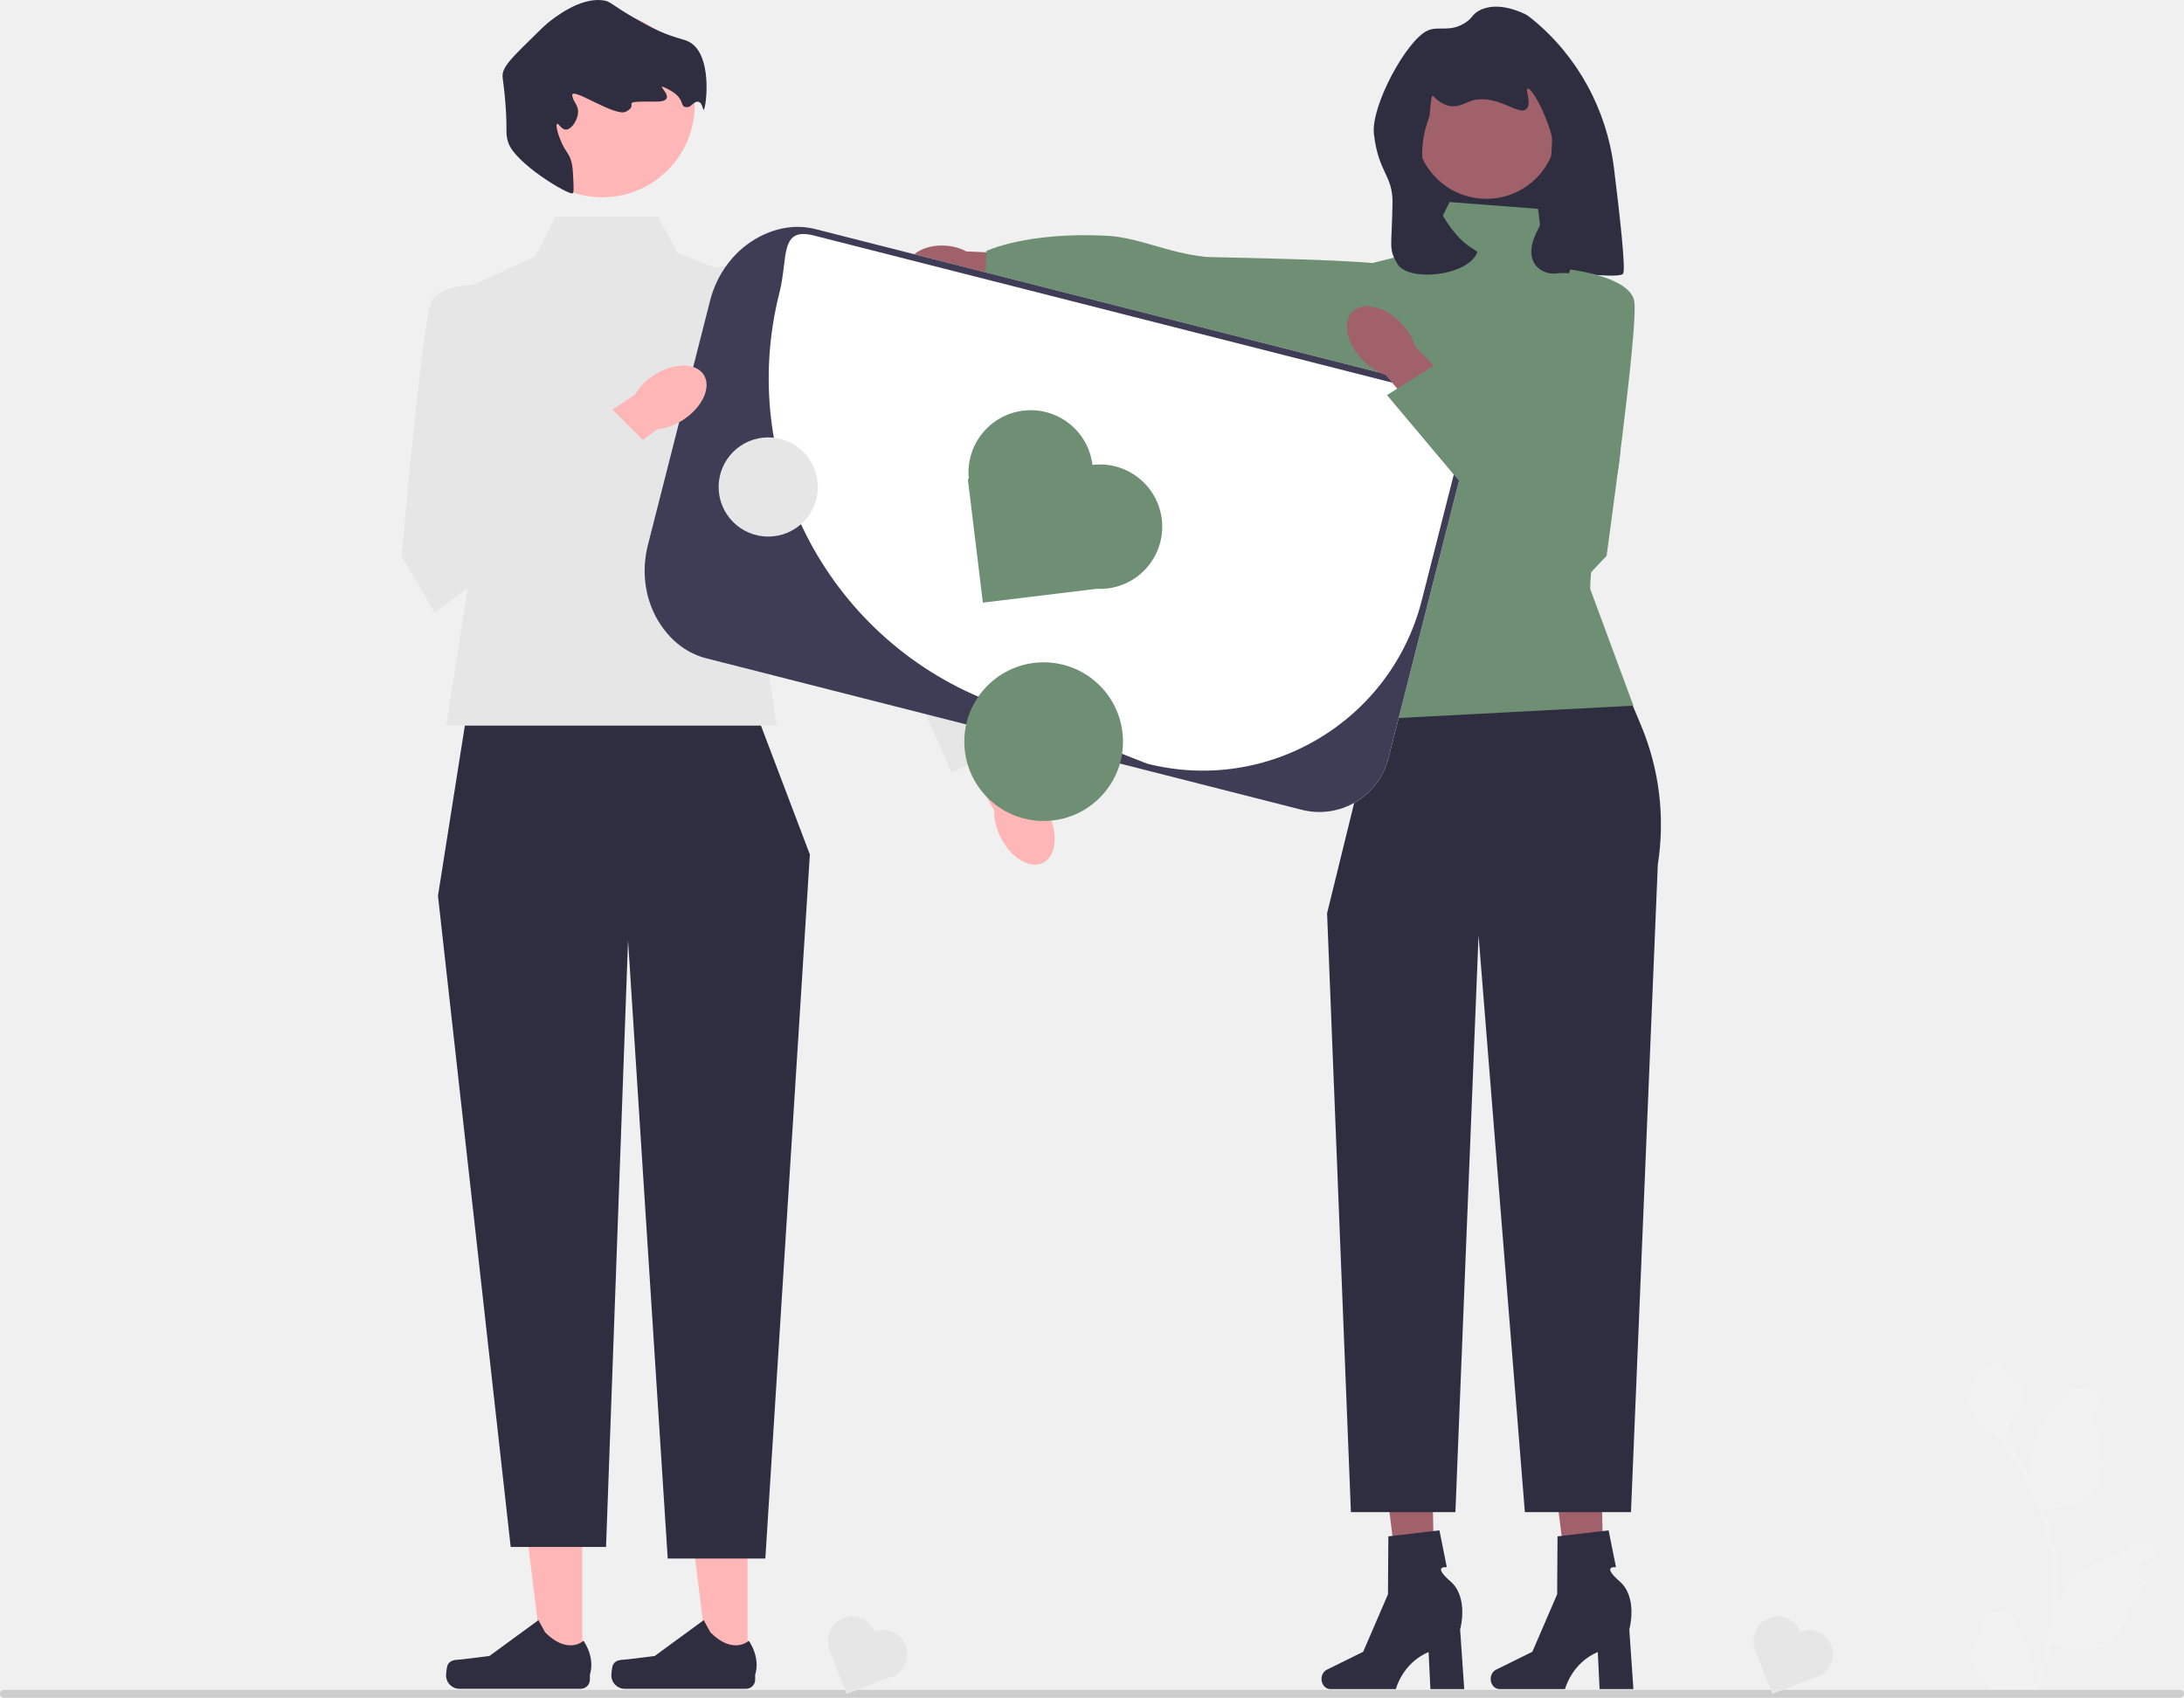
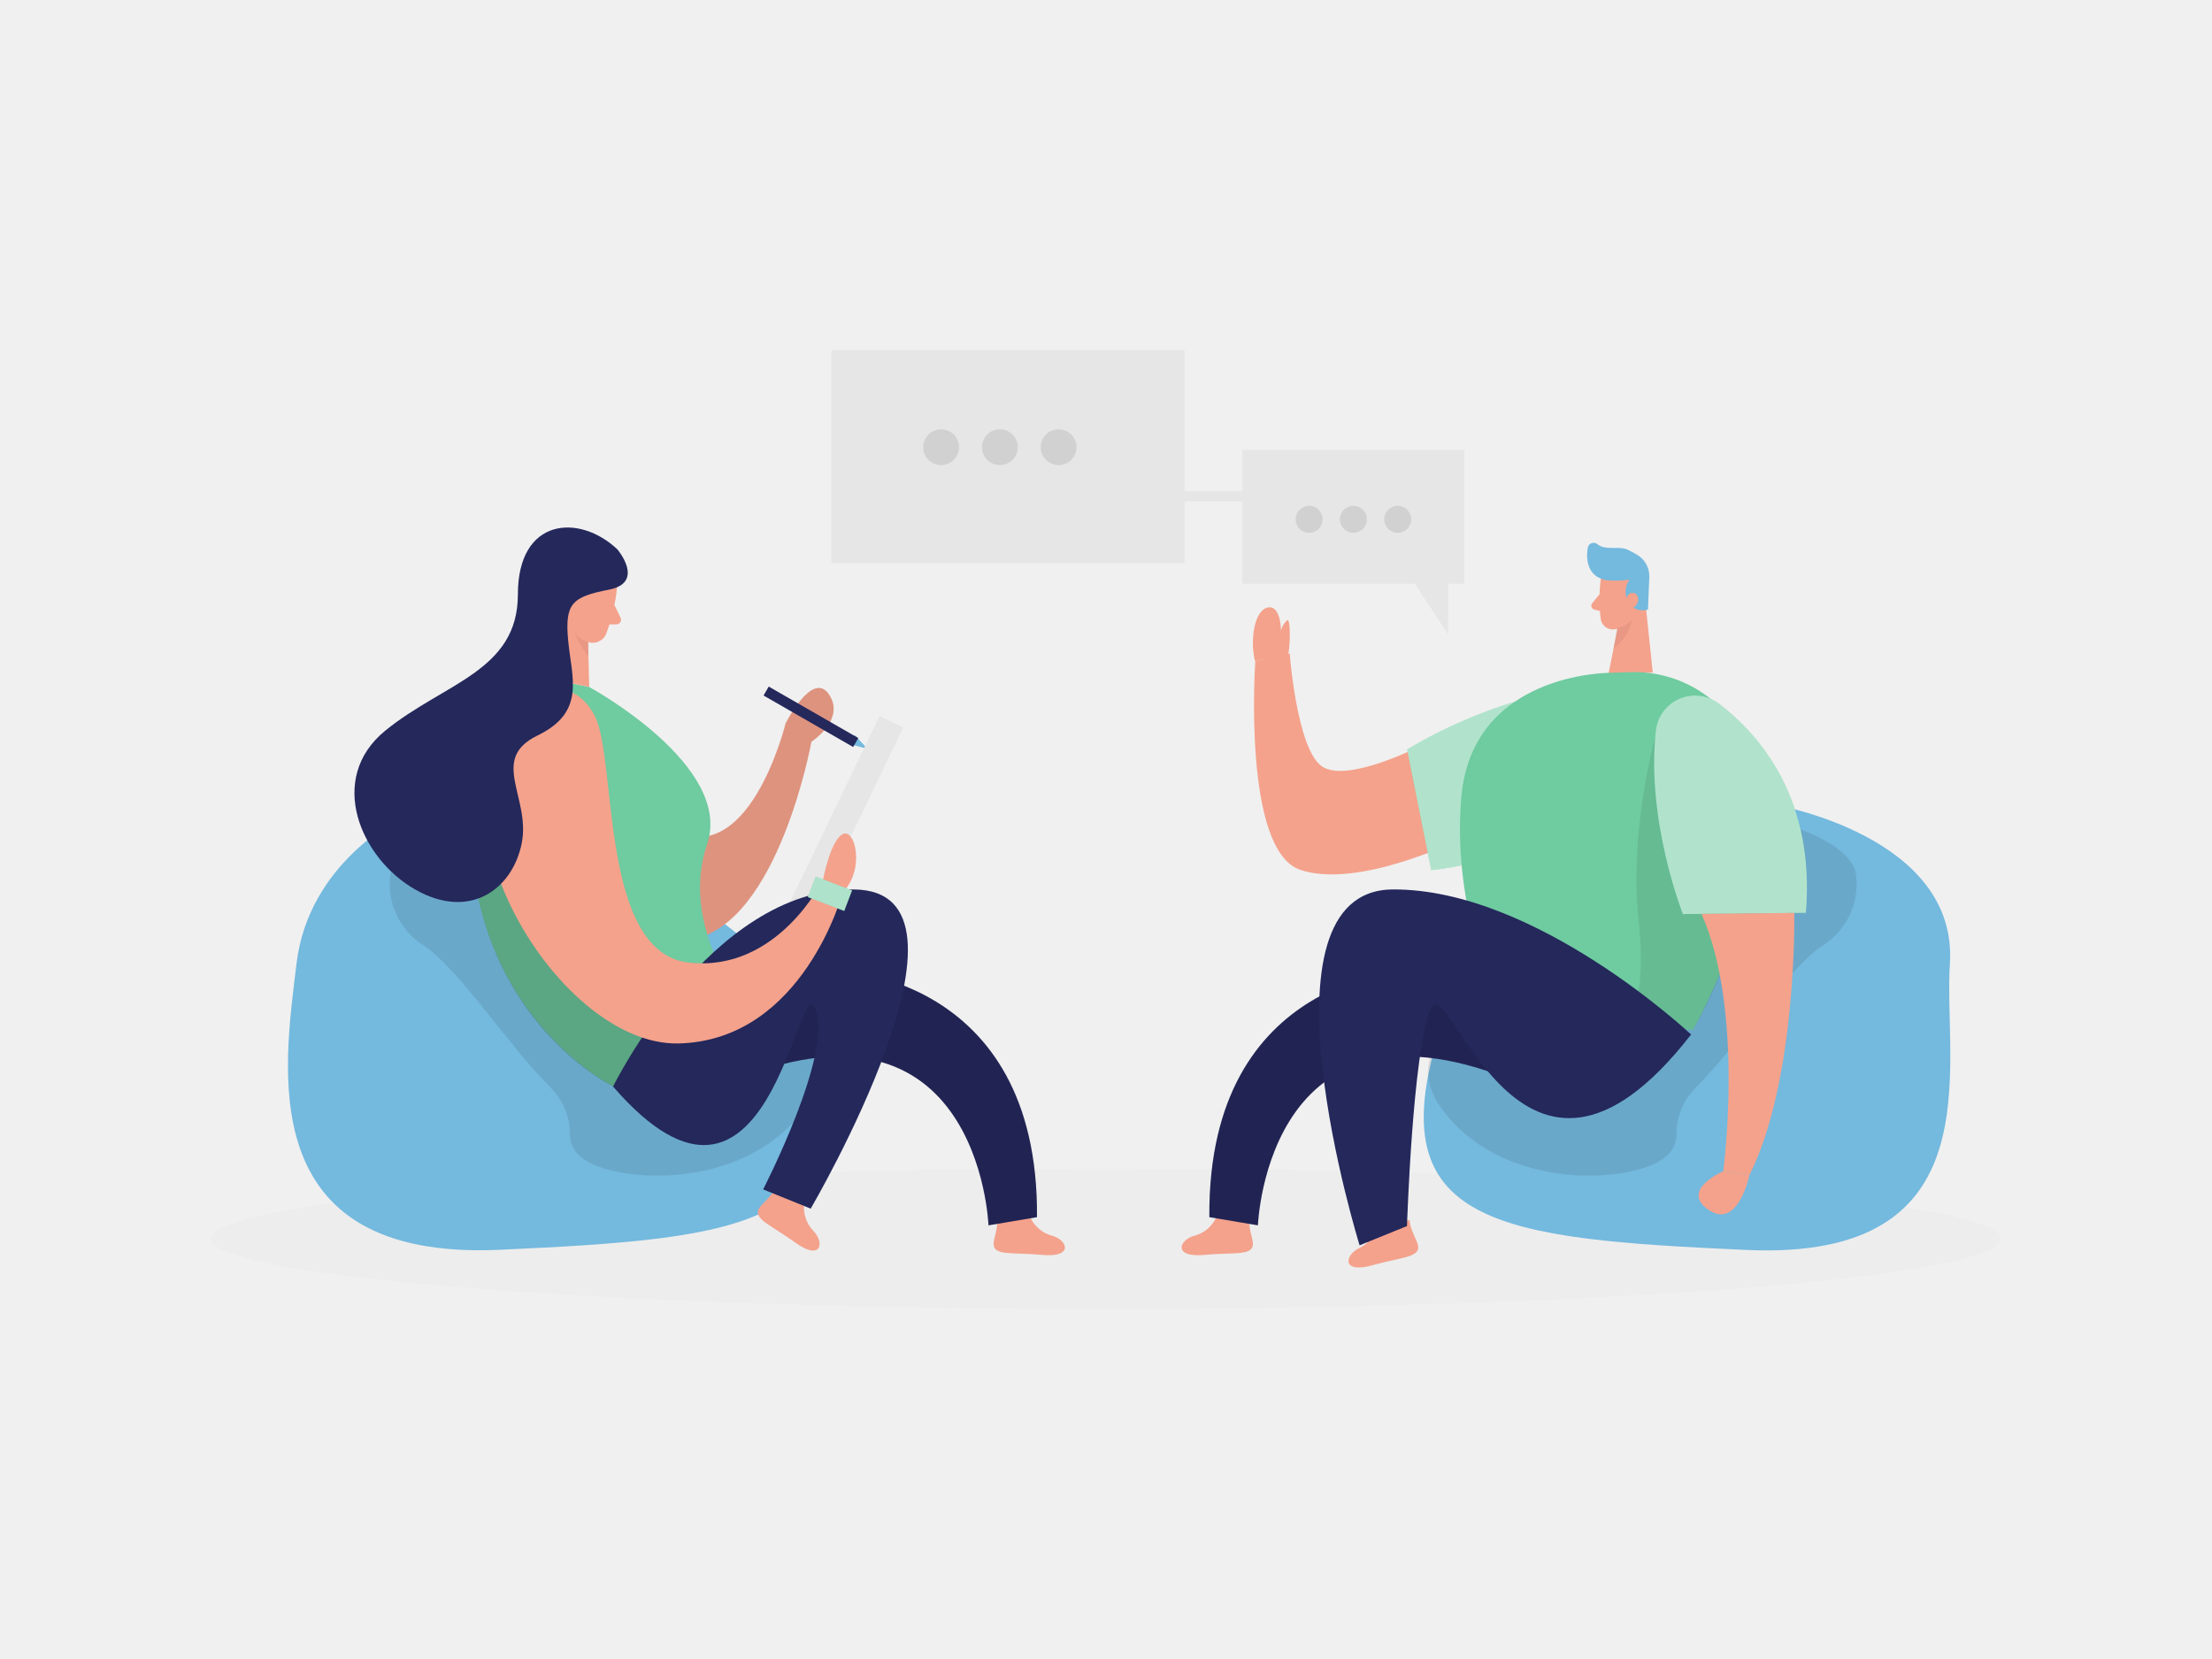
- <svg xmlns="http://www.w3.org/2000/svg" viewBox="0 0 660.67 513.668">
-   <polygon fill="#2f2e41" points="476.607 95.103 428.219 95.103 428.219 17.887 476.607 33.33 476.607 95.103" />
-   <g>
-     <polygon fill="#a0616a" points="485.198 487.151 475.212 487.387 469.646 442.524 484.382 442.175 485.198 487.151" />
-     <path d="M450.938,507.984h0c0,1.687,1.197,3.054,2.674,3.054h19.821s1.951-7.841,9.903-11.215l.549,11.215h10.225l-1.239-18.033s2.735-9.648-2.945-14.579c-5.681-4.932-1.08-4.245-1.08-4.245l-2.235-11.161-15.451,1.817-.114,17.52-7.498,17.391-10.998,5.433c-.979,.484-1.613,1.585-1.613,2.804l-0,0,0,0Z" fill="#2f2e41" />
-   </g>
-   <g>
-     <polygon fill="#a0616a" points="434.02 487.151 424.034 487.387 418.468 442.524 433.204 442.175 434.02 487.151" />
-     <path d="M399.76,507.984h0c0,1.687,1.197,3.054,2.674,3.054h19.821s1.951-7.841,9.903-11.215l.549,11.215h10.225l-1.239-18.033s2.735-9.648-2.945-14.579c-5.681-4.932-1.08-4.245-1.08-4.245l-2.235-11.161-15.451,1.817-.114,17.52-7.498,17.391-10.998,5.433c-.979,.484-1.613,1.585-1.613,2.804l-0,0,0,0Z" fill="#2f2e41" />
-   </g>
-   <path d="M479.696,179.525l-63.832,38.093-14.414,58.684,7.207,181.2h31.608l7-174.508,14.012,174.508h32.102l8.12-195.966c2.236-14.242,.471-28.824-5.097-42.121l-16.706-39.89v0Z" fill="#2f2e41" />
-   <path d="M465.282,63.187l-26.768-2.059-7.207,14.414-20.591,5.148-5.148,63.832c10.183,26.458,16.576,51.741,10.295,73.098l78.245-4.118-13.064-35.325s-.32-13.064,6.887-30.566-4.118-62.802-4.118-62.802l-16.473-4.118-2.059-17.502h0Z" fill="#6e8f73" />
-   <g>
-     <path d="M285.045,88.017c2.606,.081,5.015-.434,6.91-1.356l24.781,2.338,.767-11.825-25.221-1.098c-1.834-1.037-4.206-1.7-6.812-1.781-5.954-.184-10.877,2.738-10.994,6.527s4.614,7.011,10.569,7.195h0Z" fill="#a0616a" />
-     <path d="M431.638,124.115s-.875-37.669-9.137-43.323c-3.407-2.332-55.798-2.861-57.707-3.059-11.771-1.22-20.146-5.893-30.057-6.405-24.151-1.248-36.361,4.613-36.361,4.613l-.426,12.094,133.688,36.081h0Z" fill="#6e8f73" />
-   </g>
-   <circle cx="449.618" cy="38.778" fill="#a0616a" id="b" r="21.374" />
-   <path d="M443.135,6.95c-4.597,2.898-7.964,.823-11.248,2.285-6.416,2.856-17.248,22.913-16.271,31.31,1.383,11.893,5.755,12.382,5.624,20.915-.209,13.701-1.298,13.644,1.508,18.428,3.121,5.321,20.797,3.876,24.078-3.339,.647-1.424-6.544-.864-14.489-19.539-3.987-9.371-1.37-17.911,0-21.62,.321-.869,.467-7.034,1.151-6.35,6,6,9.363,1.614,12.986,1.111,7.435-1.033,13.035,4.966,15.291,2.812,1.679-1.603-.463-5.84,.351-6.151,.868-.332,3.742,4.316,5.624,9.315,1.214,3.224,1.82,4.836,1.758,6.679-.194,5.691-1.645,21.826-4.216,26.56-5.552,10.224,1.439,14.081,5.798,13.336,3.521-.602,19.089,1.769,19.941,.048,.759-1.533-.975-17.299-2.797-31.956-2.19-17.617-10.967-33.806-24.728-45.021-.807-.658-1.409-1.109-1.731-1.281-.762-.408-8.621-4.489-14.412-1.23-2.132,1.2-1.785,2.157-4.218,3.691l-0-0Z" fill="#2f2e41" />
-   <g>
-     <polygon fill="#ffb6b6" points="176.137 503.837 164.278 503.836 158.636 458.093 176.139 458.094 176.137 503.837" />
-     <path d="M135.506,503.568h0c-.369,.622-.564,2.629-.564,3.352h0c0,2.223,1.802,4.025,4.025,4.025h36.726c1.516,0,2.746-1.229,2.746-2.746v-1.529s1.817-4.596-1.924-10.26c0,0-4.649,4.435-11.596-2.512l-2.049-3.711-14.829,10.845-8.219,1.012c-1.798,.221-3.392-.034-4.317,1.523h-0Z" fill="#2f2e41" />
-   </g>
-   <g>
-     <polygon fill="#ffb6b6" points="226.137 503.837 214.278 503.836 208.636 458.093 226.139 458.094 226.137 503.837" />
-     <path d="M185.506,503.568h0c-.369,.622-.564,2.629-.564,3.352h0c0,2.223,1.802,4.025,4.025,4.025h36.726c1.516,0,2.746-1.229,2.746-2.746v-1.529s1.817-4.596-1.924-10.26c0,0-4.649,4.435-11.596-2.512l-2.049-3.711-14.829,10.845-8.219,1.012c-1.798,.221-3.392-.034-4.317,1.523h-0Z" fill="#2f2e41" />
-   </g>
-   <polygon fill="#2f2e41" points="228.488 215.039 141.488 214.039 132.488 271.039 154.488 468.039 183.331 468.039 189.988 284.539 201.988 471.539 231.52 471.539 244.988 258.539 228.488 215.039" />
-   <g>
-     <path d="M597.321,495.981c2.066,.129,3.208-2.437,1.645-3.933l-.156-.618c.02-.05,.041-.099,.062-.148,2.089-4.982,9.17-4.947,11.241,.042,1.839,4.428,4.179,8.864,4.756,13.546,.258,2.067,.142,4.172-.316,6.2,4.308-9.411,6.575-19.687,6.575-30.021,0-2.597-.142-5.193-.433-7.783-.239-2.119-.568-4.224-.995-6.31-2.306-11.277-7.299-22.018-14.5-30.99-3.462-1.892-6.349-4.851-8.093-8.397-.626-1.279-1.117-2.655-1.35-4.056,.394,.052,1.486-5.949,1.188-6.317,.549-.833,1.532-1.247,2.131-2.06,2.982-4.043,7.091-3.337,9.236,2.157,4.582,2.313,4.627,6.148,1.815,9.837-1.789,2.347-2.035,5.522-3.604,8.035,.162,.207,.329,.407,.491,.614,2.961,3.798,5.522,7.88,7.681,12.169-.61-4.766,.291-10.508,1.826-14.21,1.748-4.217,5.025-7.769,7.91-11.415,3.466-4.379,10.573-2.468,11.184,3.083,.006,.054,.012,.107,.017,.161-.429,.242-.849,.499-1.259,.77-2.339,1.547-1.531,5.174,1.241,5.602l.063,.01c-.155,1.544-.42,3.074-.807,4.579,3.702,14.316-4.29,19.53-15.701,19.764-.252,.129-.497,.258-.749,.381,1.156,3.255,2.08,6.594,2.764,9.979,.614,2.99,1.04,6.013,1.279,9.049,.297,3.83,.271,7.68-.052,11.503l.019-.136c.82-4.211,3.107-8.145,6.427-10.87,4.946-4.063,11.933-5.559,17.268-8.824,2.568-1.572,5.859,.459,5.411,3.437l-.022,.143c-.794,.323-1.569,.698-2.319,1.117-.429,.242-.848,.499-1.259,.77-2.339,1.547-1.531,5.174,1.241,5.602l.063,.01c.045,.006,.084,.013,.129,.019-1.363,3.236-3.262,6.239-5.639,8.829-2.315,12.497-12.256,13.683-22.89,10.044h-.006c-1.163,5.064-2.861,10.011-5.044,14.726h-18.02c-.065-.2-.123-.407-.181-.607,1.666,.103,3.346,.006,4.986-.297-1.337-1.641-2.674-3.294-4.011-4.935-.032-.032-.058-.065-.084-.097-.678-.84-1.363-1.673-2.041-2.512l-0-.001c-.042-2.578,.267-5.147,.879-7.64l.001-0,0-0Z" fill="#f2f2f2" />
-     <path d="M0,512.478c0,.66,.53,1.19,1.19,1.19H659.48c.66,0,1.19-.53,1.19-1.19,0-.66-.53-1.19-1.19-1.19H1.19c-.66,0-1.19,.53-1.19,1.19Z" fill="#ccc" />
-   </g>
-   <polygon fill="#e6e6e6" points="198.988 65.539 168.024 65.539 161.988 77.539 132.488 91.086 142.988 168.539 134.988 219.539 234.922 219.539 225.988 160.539 237.988 89.539 204.988 76.539 198.988 65.539" />
-   <path d="M302.636,253.221c-1.35-2.755-1.967-5.587-1.897-8.065l-14.523-25.435,12.305-6.557,13.407,26.507c2.001,1.463,3.862,3.685,5.213,6.44,3.085,6.294,2.339,12.988-1.666,14.952-4.005,1.963-9.754-1.548-12.839-7.842v-0Z" fill="#ffb6b6" />
-   <path d="M206.908,86.126s9.797-10.08,20.788-3.066c10.991,7.015,51.083,78.799,51.083,78.799l30.927,61.712-21.83,10.17-26.337-59.095-55.31-59.521,.679-29-0,0Z" fill="#e6e6e6" />
-   <circle cx="182.195" cy="31.729" fill="#ffb6b6" r="27.961" />
-   <path d="M173.42,54.232c.129,2.739,.194,4.109-.227,4.274-1.267,.498-17.579-9.136-19.5-15.549-.896-2.991-.139-3.051-.793-11.56-.625-8.139-1.327-8.204-.498-10.217,.921-2.238,3.735-4.995,9.363-10.51,2.128-2.085,3.192-3.128,3.863-3.667,2.036-1.634,9.619-7.72,16.572-6.934,2.915,.33,2.416,1.493,13.305,7.398,.938,.509,2.195,1.18,3.932,1.951,4.224,1.875,6.845,2.361,8.224,2.884,8.361,3.168,5.907,20.818,5.189,20.919-.262,.037-.333-2.252-1.705-2.441-1.235-.17-2.021,1.568-3.144,1.631-3.065,.173,.339-2.762-7.163-6.021-2.917-1.267,5.199,4.446-2.527,4.353-12.081-.145-4.354,.624-8.942,3.034-3.346,1.758-16.806-7.915-16.259-4.824,.386,2.18,1.968,2.808,1.739,5.25-.221,2.366-1.999,4.916-3.568,5.01-1.446,.086-2.238-1.942-2.72-1.748-.525,.211,.052,2.757,1.183,5.372,1.436,3.32,2.293,3.346,3.05,5.9,.436,1.469,.499,2.811,.626,5.495h-0Z" fill="#2f2e41" />
-   <path d="M393.795,245.011l-180.158-45.837c-11.516-2.93-18.502-14.683-15.572-26.2l22.413-88.091c2.93-11.516,14.683-18.502,26.2-15.572l180.158,45.837c11.516,2.93,18.502,14.683,15.572,26.2l-22.413,88.091c-2.93,11.516-14.683,18.502-26.2,15.572h0Z" fill="#fff" />
-   <path d="M393.795,245.011l-180.158-45.837c-5.758-1.465-10.384-5.136-13.688-10.003-4.808-7.082-6.062-15.998-3.951-24.293l18.795-73.87c2.111-8.295,7.474-15.528,15.081-19.451,5.229-2.696,11.046-3.71,16.804-2.245l180.158,45.837c11.535,2.935,18.507,14.665,15.572,26.2l-22.413,88.091c-2.93,11.516-14.683,18.502-26.2,15.572h0ZM246.184,71.25c-10.464-2.662-7.729,6.815-10.392,17.279l-0,0c-12.99,51.055,13.877,103.837,62.808,123.358,26.413,10.537,48.384,19.15,48.384,19.15,36.59,9.309,73.798-12.806,83.108-49.395l10.377-40.787c2.662-10.464-3.662-21.106-14.127-23.768l-180.158-45.837Z" fill="#3f3d56" />
-   <path d="M330.479,140.668l-0-0c-1.255-10.32-10.639-17.669-20.96-16.414l-0-0c-10.222,1.244-17.524,10.463-16.442,20.667l-.299,.036,4.546,37.373,34.39-4.183c1.087,.059,2.193,.03,3.311-.106l0,0c10.32-1.255,17.669-10.64,16.414-20.96v-0c-1.255-10.32-10.639-17.669-20.96-16.414l0,0h0Z" fill="#6e8f73" />
-   <path d="M264.56,493.722h-0c-1.457-3.753-5.68-5.615-9.433-4.158h-0c-3.718,1.443-5.577,5.6-4.197,9.326l-.109,.042,5.275,13.592,12.507-4.854c.413-.082,.826-.198,1.232-.356h0c3.753-1.457,5.615-5.68,4.158-9.433v-0c-1.457-3.753-5.68-5.615-9.433-4.158l0,0Z" fill="#e6e6e6" />
-   <path d="M544.56,493.722h0c-1.457-3.753-5.68-5.615-9.433-4.158h0c-3.718,1.443-5.577,5.6-4.197,9.326l-.109,.042,5.275,13.592,12.507-4.854c.414-.082,.826-.198,1.232-.356h0c3.753-1.457,5.615-5.68,4.158-9.433v-0c-1.457-3.753-5.68-5.615-9.433-4.158l0,0h-0Z" fill="#e6e6e6" />
-   <circle cx="315.712" cy="224.386" fill="#6e8f73" r="24" />
-   <path d="M206.611,127.053c-2.575,1.668-5.314,2.617-7.783,2.842l-23.528,17.443-7.973-11.439,24.726-16.463c1.215-2.161,3.2-4.273,5.775-5.941,5.883-3.811,12.618-3.866,15.044-.122,2.425,3.744-.378,9.868-6.261,13.68h-0v0Z" fill="#ffb6b6" />
-   <path d="M151.504,86.348s-18-2-21,5-9,77-9,77l10,17,65.579-49.632-13.28-13.28-28.105,13.28-4.193-49.368h-0Z" fill="#e6e6e6" />
-   <g>
-     <path d="M412.218,108.968c2.139,2.2,4.598,3.734,6.954,4.504l19.053,22.245,10.32-9.376-20.438-21.556c-.703-2.377-2.168-4.878-4.307-7.078-4.887-5.026-11.44-6.579-14.639-3.47-3.198,3.11-1.83,9.705,3.057,14.73h0Z" fill="#a0616a" />
-     <path d="M475.006,81.558s17.993,2.059,19.359,9.551-8.374,77.071-8.374,77.071l-13.535,14.346-52.879-62.99,15.904-9.989,24.442,19.206,15.082-47.194h0Z" fill="#6e8f73" />
-   </g>
-   <circle cx="232.392" cy="147.338" fill="#e6e6e6" r="15.004" />
+ <svg xmlns="http://www.w3.org/2000/svg" id="Layer_1" data-name="Layer 1" viewBox="0 0 400 300">
+   <ellipse cx="200" cy="224" rx="161.77" ry="12.69" fill="#e6e6e6" opacity="0.3" />
+   <path d="M72.35,148S55.77,156,53.61,174.31,45.32,228.05,90.38,226s66.31-4.53,55.68-39S72.35,148,72.35,148Z" fill="#74b9de" />
+   <path d="M70.68,157.55a13.13,13.13,0,0,0,6,13.47c6.11,4,15.52,18.34,22.82,25.59a11.9,11.9,0,0,1,3.56,8.64,5.22,5.22,0,0,0,2.25,4.16c5.07,4.14,26.34,6.22,38.24-6.53s-3.79-19.06-3.79-19.06l-52.28-28.3Z" opacity="0.09" />
+   <path d="M186.25,220a6.06,6.06,0,0,0,3.89,3.43c2.78.63,4.29,4.05-1.79,3.49s-9.41.4-8.54-2.94.48-3.84.48-3.84Z" fill="#f4a28c" />
+   <path d="M145.43,217.61a6.06,6.06,0,0,0,1.61,4.93c2.07,2,1.63,5.68-3.32,2.1s-8.31-4.45-5.86-6.87,2.37-3.07,2.37-3.07Z" fill="#f4a28c" />
+   <path d="M150.71,175.39s37.17.38,36.81,44.71l-8.77,1.48s-1.68-46.8-50-24.51l2.52-18.44Z" fill="#24285b" />
+   <path d="M150.71,175.39s37.17.38,36.81,44.71l-8.77,1.48s-1.68-46.8-50-24.51l2.52-18.44Z" opacity="0.09" />
+   <polygon points="153.66 134.56 156.88 135.42 154.59 132.95 153.66 134.56" fill="#74b9de" />
+   <path d="M103,156.5s6.42,16.22,22.1,13.38,21.63-35.75,21.63-35.75,6.21-4,3.2-8.53-7.88,5.23-7.88,5.23-6.75,27.71-21.37,18.73Z" fill="#f4a28c" />
+   <path d="M103,156.5s6.42,16.22,22.1,13.38,21.63-35.75,21.63-35.75,6.21-4,3.2-8.53-7.88,5.23-7.88,5.23-6.75,27.71-21.37,18.73Z" opacity="0.09" />
+   <path d="M103.15,123.52l3.4.71s26.18,14.21,21.31,28.45,5.77,27.76,5.77,27.76l-22.77,16s-29.75-14.78-25.3-55.42C85.56,141.06,87.63,122.11,103.15,123.52Z" fill="#6fcba0" />
+   <rect x="150" y="128.51" width="4.76" height="40.68" transform="translate(79.55 -51.33) rotate(25.68)" fill="#e6e6e6" />
+   <polygon points="101.91 105.66 97.2 122.28 106.55 124.22 106.22 111.35 101.91 105.66" fill="#f4a28c" />
+   <path d="M106.41,114.17a6.29,6.29,0,0,1-2.84-2.2s-.24,3.16,2.84,6.67Z" fill="#ce8172" opacity="0.31" />
+   <path d="M111.59,106.15a32.74,32.74,0,0,1-2,8.53,2.64,2.64,0,0,1-3.51,1.32,5.85,5.85,0,0,1-3.74-5.14l-.74-4.81a4.71,4.71,0,0,1,2.93-4.61C107.88,99.85,112,103,111.59,106.15Z" fill="#f4a28c" />
+   <path d="M105.29,109.61s.31-2-1.22-2.12-2,2.78,0,3.42Z" fill="#f4a28c" />
+   <path d="M111.13,109.44l1.09,2.26a.84.84,0,0,1-.75,1.21l-2.06,0Z" fill="#f4a28c" />
+   <rect x="136.75" y="128.17" width="18.62" height="1.86" transform="matrix(0.87, 0.5, -0.5, 0.87, 84.12, -55.73)" fill="#24285b" />
+   <path d="M116.08,187.64l-5.22,8.84s-18.94-9.16-24.37-34S99,147.31,99,147.31Z" opacity="0.18" />
+   <path d="M110.86,196.48s17.55-35.78,43.5-35.64-7.76,57.72-7.76,57.72L138,215.08s12.74-24.71,9.48-32.66S139.33,229.34,110.86,196.48Z" fill="#24285b" />
+   <path d="M95.84,125.53s7.81-4,11.78,4.08.84,42.66,16.94,44.46,24.27-15,24.27-15,1.33-7.08,3.55-8.23,4.15,6.25,0,10.57c0,0-7.1,26.68-29.62,27.28S73.62,143.79,95.84,125.53Z" fill="#f4a28c" />
+   <path d="M111.63,99.33s5.13,6-1.52,7.3-8,2.46-7.37,9.19S106,128.74,97.2,133,96,144.21,94.34,152.5s-9.37,14-19.28,8.34-16-20.05-5.41-28.7,24-10.73,24-24.65S104.76,92.85,111.63,99.33Z" fill="#24285b" />
+   <rect x="146.56" y="159.63" width="7.04" height="3.97" transform="translate(67.42 -42.86) rotate(20.87)" fill="#6fcba0" />
+   <rect x="146.56" y="159.63" width="7.04" height="3.97" transform="translate(67.42 -42.86) rotate(20.87)" fill="#fff" opacity="0.44" />
+   <path d="M320.94,145.54s33.2,5.61,31.66,28.77c-1.22,18.42,8.29,53.74-36.76,51.72s-66.31-4.53-55.69-39S320.94,145.54,320.94,145.54Z" fill="#74b9de" />
+   <path d="M335.53,157.55a13.13,13.13,0,0,1-6,13.47c-6.11,4-15.51,18.34-22.82,25.59a11.94,11.94,0,0,0-3.56,8.64,5.22,5.22,0,0,1-2.25,4.16c-5.07,4.14-26.34,6.22-38.23-6.53s3.78-19.06,3.78-19.06L318,148.13C316.22,147.19,333.42,150.59,335.53,157.55Z" opacity="0.09" />
+   <path d="M220,220a6.06,6.06,0,0,1-3.9,3.43c-2.78.63-4.29,4.05,1.79,3.49s9.42.4,8.54-2.94-.47-3.84-.47-3.84Z" fill="#f4a28c" />
+   <path d="M249.07,221.58a6.07,6.07,0,0,1-3.21,4.09c-2.61,1.13-3.48,4.76,2.4,3.11s9.33-1.33,7.86-4.45-1.17-3.69-1.17-3.69Z" fill="#f4a28c" />
+   <path d="M255.5,175.39s-37.17.38-36.81,44.71l8.78,1.48s1.68-46.8,50-24.51l-2.52-18.44Z" fill="#24285b" />
+   <path d="M255.5,175.39s-37.17.38-36.81,44.71l8.78,1.48s1.68-46.8,50-24.51l-2.52-18.44Z" opacity="0.09" />
+   <path d="M256.84,134.9s-13.25,6.8-17.79,3.69-5.83-20.42-5.83-20.42L227,119.55s-2.39,34.2,8.14,37.75S264,151.77,264,151.77Z" fill="#f4a28c" />
+   <path d="M293.05,134.88c-4.37,8.68-13.94,20.31-34.24,22.46l-4.35-21.81s15.44-9.76,31.79-11A7.12,7.12,0,0,1,293.05,134.88Z" fill="#6fcba0" />
+   <path d="M293.05,134.88c-4.37,8.68-13.94,20.31-34.24,22.46l-4.35-21.81s15.44-9.76,31.79-11A7.12,7.12,0,0,1,293.05,134.88Z" fill="#fff" opacity="0.46" />
+   <path d="M232.91,118.24c.31-.07.62-6.68-.18-6.07a3.66,3.66,0,0,0-1.09,1.85s0-4.68-2.41-4.16-3.23,5.91-2.28,9.69l5.92-1.09" fill="#f4a28c" />
+   <path d="M289.48,104.68a27.38,27.38,0,0,0,0,7.36,2.21,2.21,0,0,0,2.62,1.74,4.9,4.9,0,0,0,4-3.48l1.52-3.79a4,4,0,0,0-1.52-4.34C293.71,100.25,289.72,102,289.48,104.68Z" fill="#f4a28c" />
+   <polygon points="297.36 107.19 298.87 121.62 290.86 121.89 292.98 111.28 297.36 107.19" fill="#f4a28c" />
+   <path d="M290.57,104.93a17.72,17.72,0,0,0,4.09-.1,3.71,3.71,0,0,0-.22,4,3,3,0,0,0,3.57,1.39l.23-5.69a4.5,4.5,0,0,0-2.07-4.13,15.71,15.71,0,0,0-1.85-1c-1.6-.74-4.05.22-5.46-1a1.07,1.07,0,0,0-1.73.61c-.34,1.71-.18,4.44,2.11,5.51A4.09,4.09,0,0,0,290.57,104.93Z" fill="#74b9de" />
+   <path d="M294,108.72s.12-1.7,1.39-1.5,1.11,2.66-.64,2.79Z" fill="#f4a28c" />
+   <path d="M289.24,107.47l-1.33,1.63a.72.72,0,0,0,.39,1.14l1.67.41Z" fill="#f4a28c" />
+   <path d="M292.41,113.58a5.26,5.26,0,0,0,2.67-1.4,8.27,8.27,0,0,1-3.3,5.1Z" fill="#ce8172" opacity="0.31" />
+   <path d="M316.21,135.85a22.08,22.08,0,0,0-21.58-14.3l-3.55.12s-24.95-.11-26.84,22.61S272.62,185,272.62,185l33.53,1.22S323.45,155.89,316.21,135.85Z" fill="#6fcba0" />
+   <path d="M299.32,133.35s-4.78,16.86-3,33.2-2.9,19.21-2.9,19.21l12.76.46s3.79-6.56,4.82-10S317.54,134,299.32,133.35Z" opacity="0.08" />
+   <path d="M310.84,127.25c7.72,5.9,17.38,17.46,15.72,37.81l-22.24.23s-6.72-17-4.87-33.27A7.12,7.12,0,0,1,310.84,127.25Z" fill="#6fcba0" />
+   <path d="M310.84,127.25c7.72,5.9,17.38,17.46,15.72,37.81l-22.24.23s-6.72-17-4.87-33.27A7.12,7.12,0,0,1,310.84,127.25Z" fill="#fff" opacity="0.46" />
+   <path d="M324.46,165.08s.57,30.11-8.11,47.43l-4.74-.71s3.92-28.82-3.92-46.54Z" fill="#f4a28c" />
+   <path d="M316.35,212.51s-2.05,9.9-7.36,6.29,2.62-7,2.62-7Z" fill="#f4a28c" />
+   <path d="M305.8,187.07s-28-26.37-53.94-26.23-6,64.35-6,64.35l8.57-3.48s1-31.34,4.24-39.29S274.83,226.94,305.8,187.07Z" fill="#24285b" />
+   <polygon points="264.82 81.34 224.66 81.34 224.66 88.78 214.21 88.78 214.21 63.31 150.33 63.31 150.33 101.85 214.21 101.85 214.21 90.67 224.66 90.67 224.66 105.56 255.86 105.56 261.86 114.73 261.86 105.56 264.82 105.56 264.82 81.34" fill="#e6e6e6" />
+   <circle cx="236.73" cy="93.91" r="2.44" opacity="0.09" />
+   <circle cx="244.74" cy="93.91" r="2.44" opacity="0.09" />
+   <circle cx="252.75" cy="93.91" r="2.44" opacity="0.09" />
+   <circle cx="170.19" cy="80.87" r="3.24" opacity="0.09" />
+   <circle cx="180.81" cy="80.87" r="3.24" opacity="0.09" />
+   <circle cx="191.43" cy="80.87" r="3.24" opacity="0.09" />
</svg>
